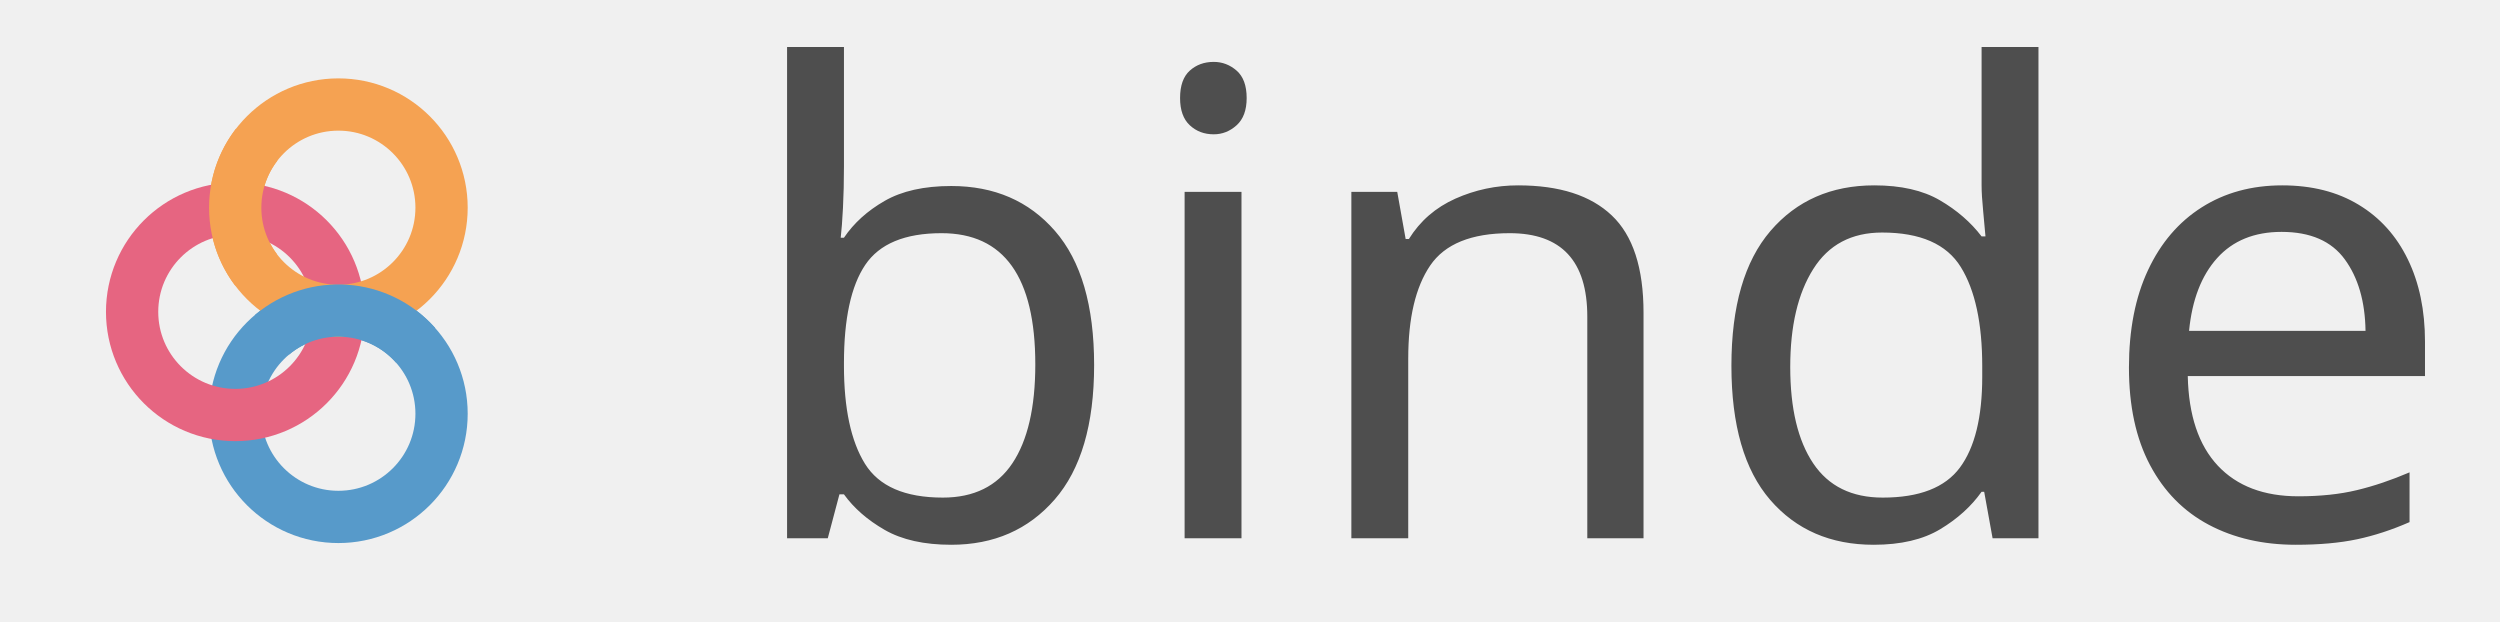
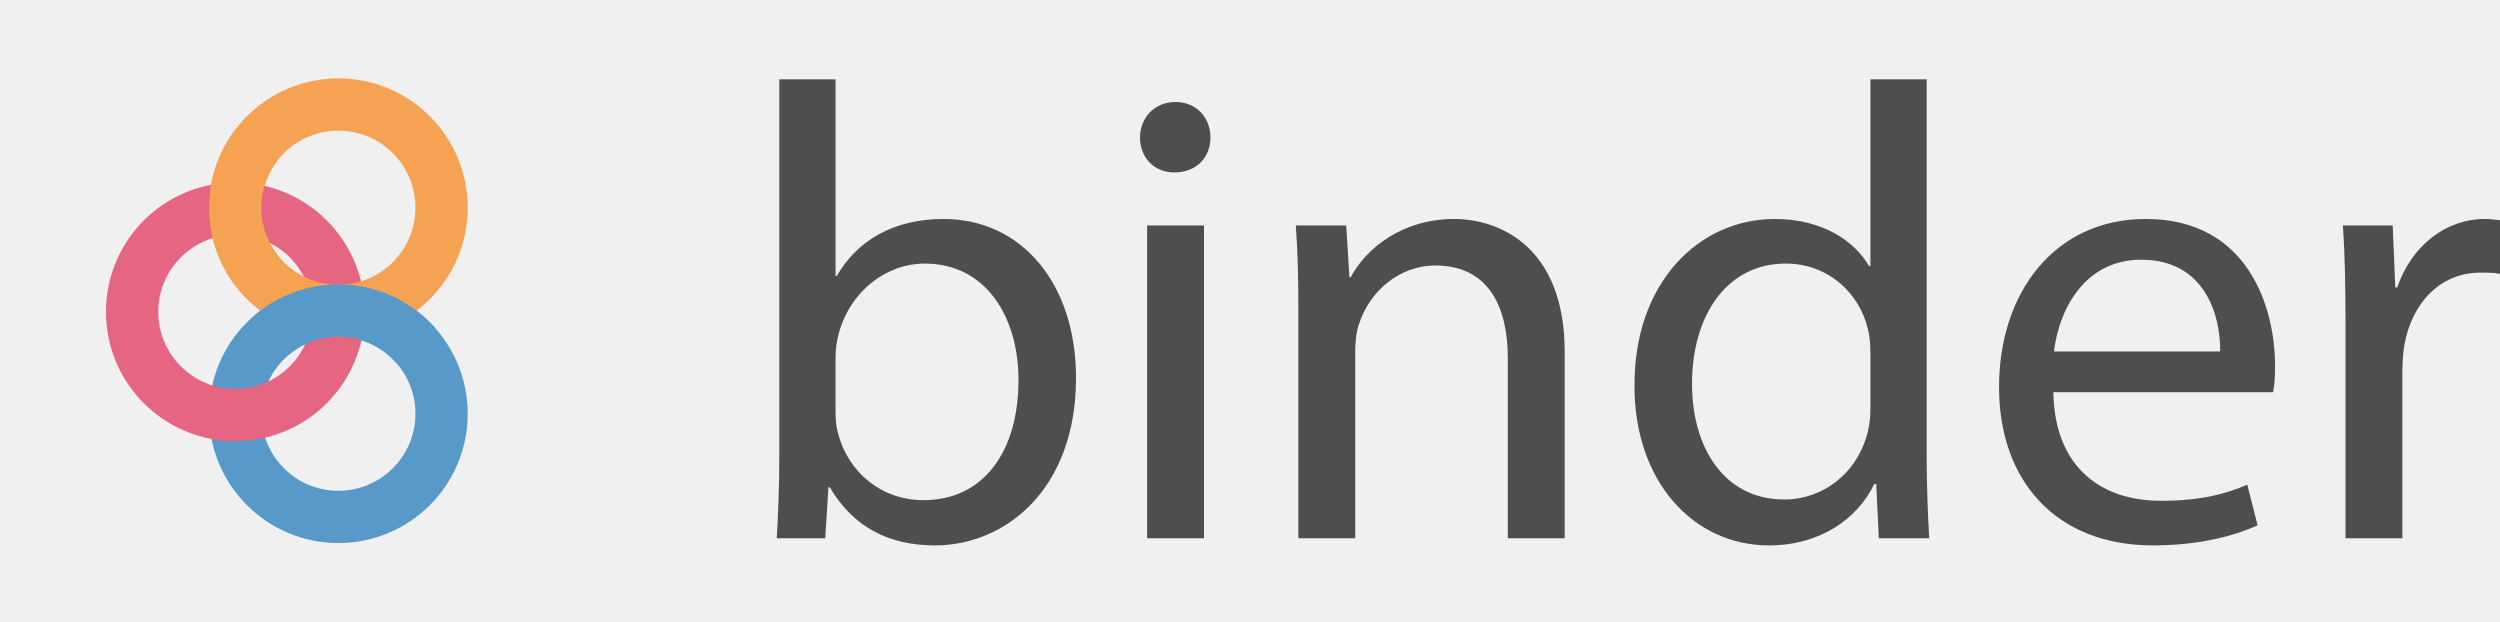
<svg xmlns="http://www.w3.org/2000/svg" xml:space="preserve" enable-background="new 0 0 212.118 65.883" viewBox="0 0 482.789 120" height="120" width="482.789" y="0px" x="0px" id="Layer_1" version="1.1">
  <defs id="defs33">
    <marker style="overflow:visible" id="DistanceEnd" refX="0" refY="0" orient="auto">
      <g id="g2301" style="fill:#000000;fill-opacity:1;stroke:#000000;stroke-opacity:1">
        <path style="fill:#000000;fill-opacity:1;stroke:#000000;stroke-width:1.15;stroke-linecap:square;stroke-opacity:1" d="M 0,0 H -2" id="path2316" />
        <path style="fill:#000000;fill-opacity:1;fill-rule:evenodd;stroke:#000000;stroke-opacity:1" d="m 0,0 -13,4 4,-4 -4,-4 z" id="path2312" />
        <path style="fill:#000000;fill-opacity:1;stroke:#000000;stroke-width:1;stroke-linecap:square;stroke-opacity:1" d="M 0,-4 V 40" id="path2314" />
      </g>
    </marker>
    <marker style="overflow:visible" id="DistanceStart" refX="0" refY="0" orient="auto">
      <g id="g2300" style="fill:#000000;fill-opacity:1;stroke:#000000;stroke-opacity:1">
        <path style="fill:#000000;fill-opacity:1;stroke:#000000;stroke-width:1.15;stroke-linecap:square;stroke-opacity:1" d="M 0,0 H 2" id="path2306" />
        <path style="fill:#000000;fill-opacity:1;fill-rule:evenodd;stroke:#000000;stroke-opacity:1" d="M 0,0 13,4 9,0 13,-4 Z" id="path2302" />
        <path style="fill:#000000;fill-opacity:1;stroke:#000000;stroke-width:1;stroke-linecap:square;stroke-opacity:1" d="M 0,-4 V 40" id="path2304" />
      </g>
    </marker>
  </defs>
  <g id="layer1" transform="translate(0,10)">
    <g id="g2">
      <rect style="fill:#ffffff;fill-opacity:0;stroke-width:2.973" id="rect1" width="120" height="120" x="0" y="-10" />
      <g id="g1">
        <circle stroke-miterlimit="10" cx="64.882" cy="74.791" r="19.925" id="circle23" style="display:inline;fill:none;stroke:#579aca;stroke-width:10.094;stroke-miterlimit:10" transform="translate(0.4650965,-4.889823)" />
        <path d="M 48.991,47.019 A 19.925,19.925 0 0 1 49.107,22.825" stroke-miterlimit="10" id="circle4262" style="display:inline;fill:none;stroke:#f5a252;stroke-width:10.094;stroke-miterlimit:10;stroke-opacity:1" transform="translate(0.4650965,-4.889823)" />
        <circle stroke-miterlimit="10" cx="44.972" cy="55.111" r="19.925" id="circle4138" style="display:inline;fill:none;stroke:#e66581;stroke-width:10.094;stroke-miterlimit:10;stroke-opacity:1" transform="translate(0.4650965,-4.889823)" />
        <circle style="display:inline;fill:none;stroke:#f5a252;stroke-width:10.094;stroke-miterlimit:10;stroke-opacity:1" id="circle3361" r="19.925" cy="34.998" cx="64.882" stroke-miterlimit="10" transform="translate(0.4650965,-4.889823)" />
        <path d="m 52.058,59.541 a 19.925,19.925 0 0 1 27.72,2.016" style="display:inline;fill:none;stroke:#579aca;stroke-width:10.094;stroke-miterlimit:10" id="circle4260" stroke-miterlimit="10" transform="translate(0.4650965,-4.889823)" />
      </g>
    </g>
-     <text xml:space="preserve" style="font-size:124.827px;font-family:'Myriad Pro';-inkscape-font-specification:'Myriad Pro';text-align:start;writing-mode:lr-tb;direction:ltr;text-anchor:start;fill:#aeb0ff;fill-opacity:0.942;stroke-width:3.121" x="141.387" y="93.952" id="text2">
-       <tspan id="tspan2" x="141.387" y="93.952" style="fill:#4e4e4e;fill-opacity:1;stroke-width:3.121">binder</tspan>
-     </text>
+     <path style="font-size:124.827px;font-family:'Myriad Pro';-inkscape-font-specification:'Myriad Pro';fill:#4e4e4e;stroke-width:3.121" d="m 150.5,78.349 c 0,5.368 -0.25,11.484 -0.499,15.603 h 9.362 l 0.624,-9.861 h 0.25 c 4.619,7.864 11.609,11.234 20.347,11.234 13.481,0 27.212,-10.735 27.212,-32.33 0,-18.225 -10.485,-30.707 -25.59,-30.707 -9.737,0 -16.727,4.244 -20.596,10.985 h -0.25 V 5.325 H 150.5 Z M 161.359,59 c 0,-1.748 0.25,-3.246 0.624,-4.619 2.247,-8.239 9.237,-13.481 16.602,-13.481 11.859,0 18.1,10.361 18.1,22.469 0,13.856 -6.741,23.218 -18.35,23.218 -7.989,0 -14.48,-5.243 -16.477,-12.857 -0.374,-1.248 -0.499,-2.621 -0.499,-3.994 z m 71.151,34.952 V 33.536 H 221.526 V 93.952 Z M 227.018,9.694 c -4.119,0 -6.865,3.121 -6.865,6.865 0,3.745 2.621,6.741 6.616,6.741 4.369,0 6.99,-2.996 6.99,-6.741 0,-3.87 -2.746,-6.865 -6.741,-6.865 z m 23.717,84.258 h 10.985 V 57.627 c 0,-1.872 0.25,-3.745 0.749,-5.118 1.997,-6.117 7.614,-11.234 14.73,-11.234 10.361,0 13.981,8.114 13.981,17.85 v 34.827 h 10.985 V 58.002 c 0,-20.721 -12.982,-25.714 -21.345,-25.714 -9.986,0 -16.976,5.617 -19.972,11.234 h -0.25 l -0.624,-9.986 h -9.737 c 0.374,4.993 0.499,9.986 0.499,16.352 z M 361.207,5.325 V 41.4 h -0.25 c -2.746,-4.743 -8.863,-9.112 -18.225,-9.112 -14.605,0 -27.212,12.233 -27.087,32.33 0,18.35 11.359,30.707 25.964,30.707 9.861,0 17.101,-5.118 20.347,-11.859 h 0.374 l 0.499,10.485 h 9.737 C 372.317,89.833 372.067,83.716 372.067,78.349 V 5.325 Z m 0,63.287 c 0,1.748 -0.125,3.246 -0.499,4.743 -1.997,8.114 -8.738,13.107 -16.103,13.107 -11.734,0 -17.85,-10.111 -17.85,-22.344 0,-13.232 6.741,-23.218 18.1,-23.218 8.239,0 14.23,5.742 15.853,12.608 0.374,1.373 0.499,3.246 0.499,4.619 z m 77.767,-2.871 c 0.25,-1.248 0.374,-2.871 0.374,-5.118 0,-11.11 -5.118,-28.336 -24.965,-28.336 -17.601,0 -28.336,14.23 -28.336,32.455 0,18.225 11.11,30.583 29.709,30.583 9.612,0 16.352,-2.122 20.222,-3.87 l -1.997,-7.864 c -3.994,1.748 -8.863,3.121 -16.727,3.121 -11.11,0 -20.472,-6.117 -20.721,-20.971 z m -42.316,-7.864 c 0.874,-7.614 5.617,-17.725 16.852,-17.725 12.358,0 15.354,10.86 15.229,17.725 z m 56.297,36.075 h 10.985 V 61.747 c 0,-1.748 0.125,-3.62 0.374,-5.118 1.498,-8.239 6.99,-13.981 14.73,-13.981 1.498,0 2.621,0 3.745,0.25 V 32.537 c -0.999,-0.125 -1.872,-0.25 -2.996,-0.25 -7.365,0 -14.105,5.118 -16.852,13.232 h -0.374 l -0.499,-11.983 h -9.612 c 0.374,5.617 0.499,11.734 0.499,18.849 z" id="text2" aria-label="binder" />
  </g>
</svg>
